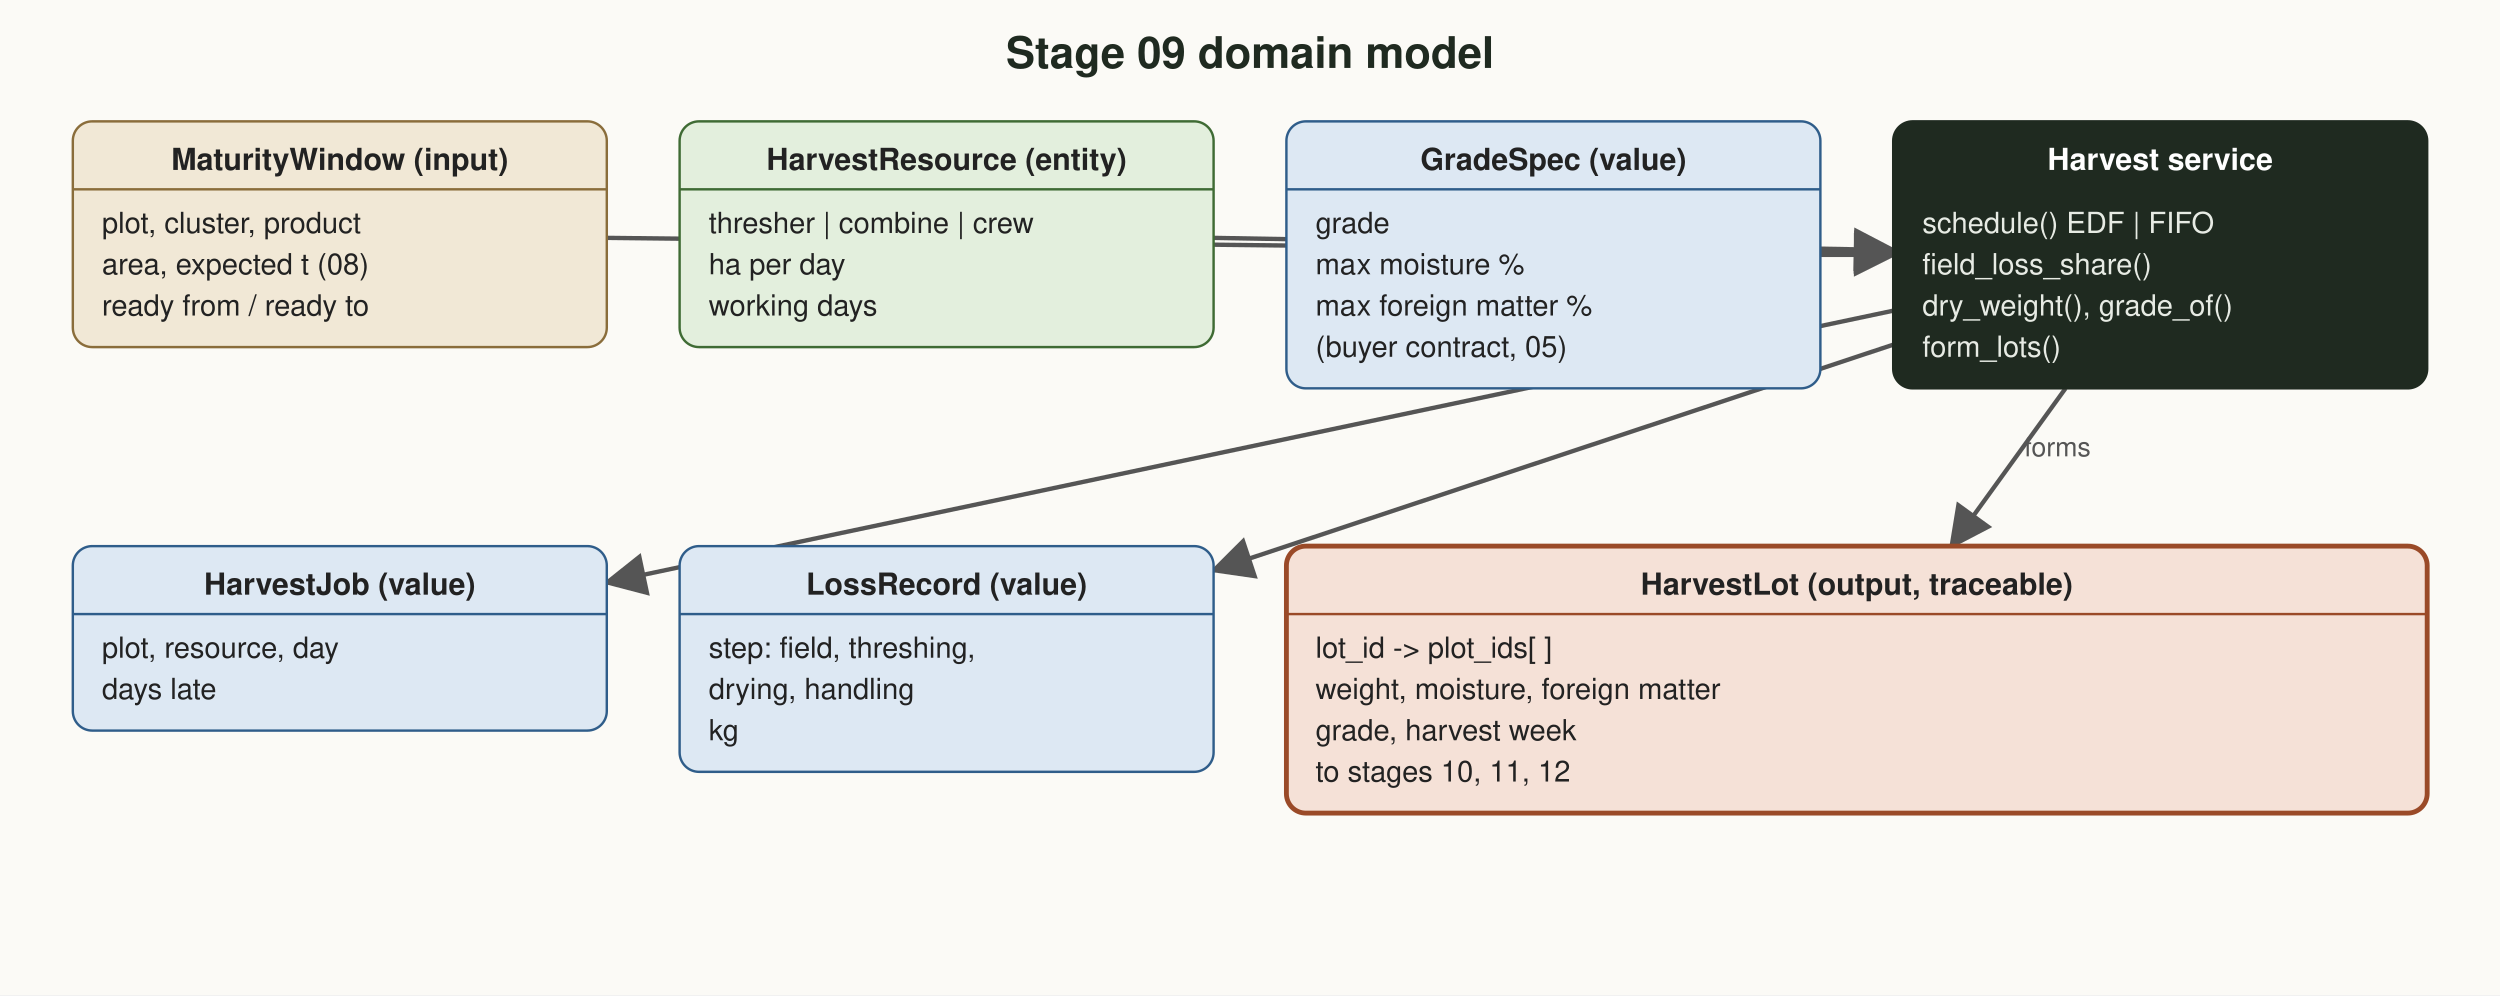
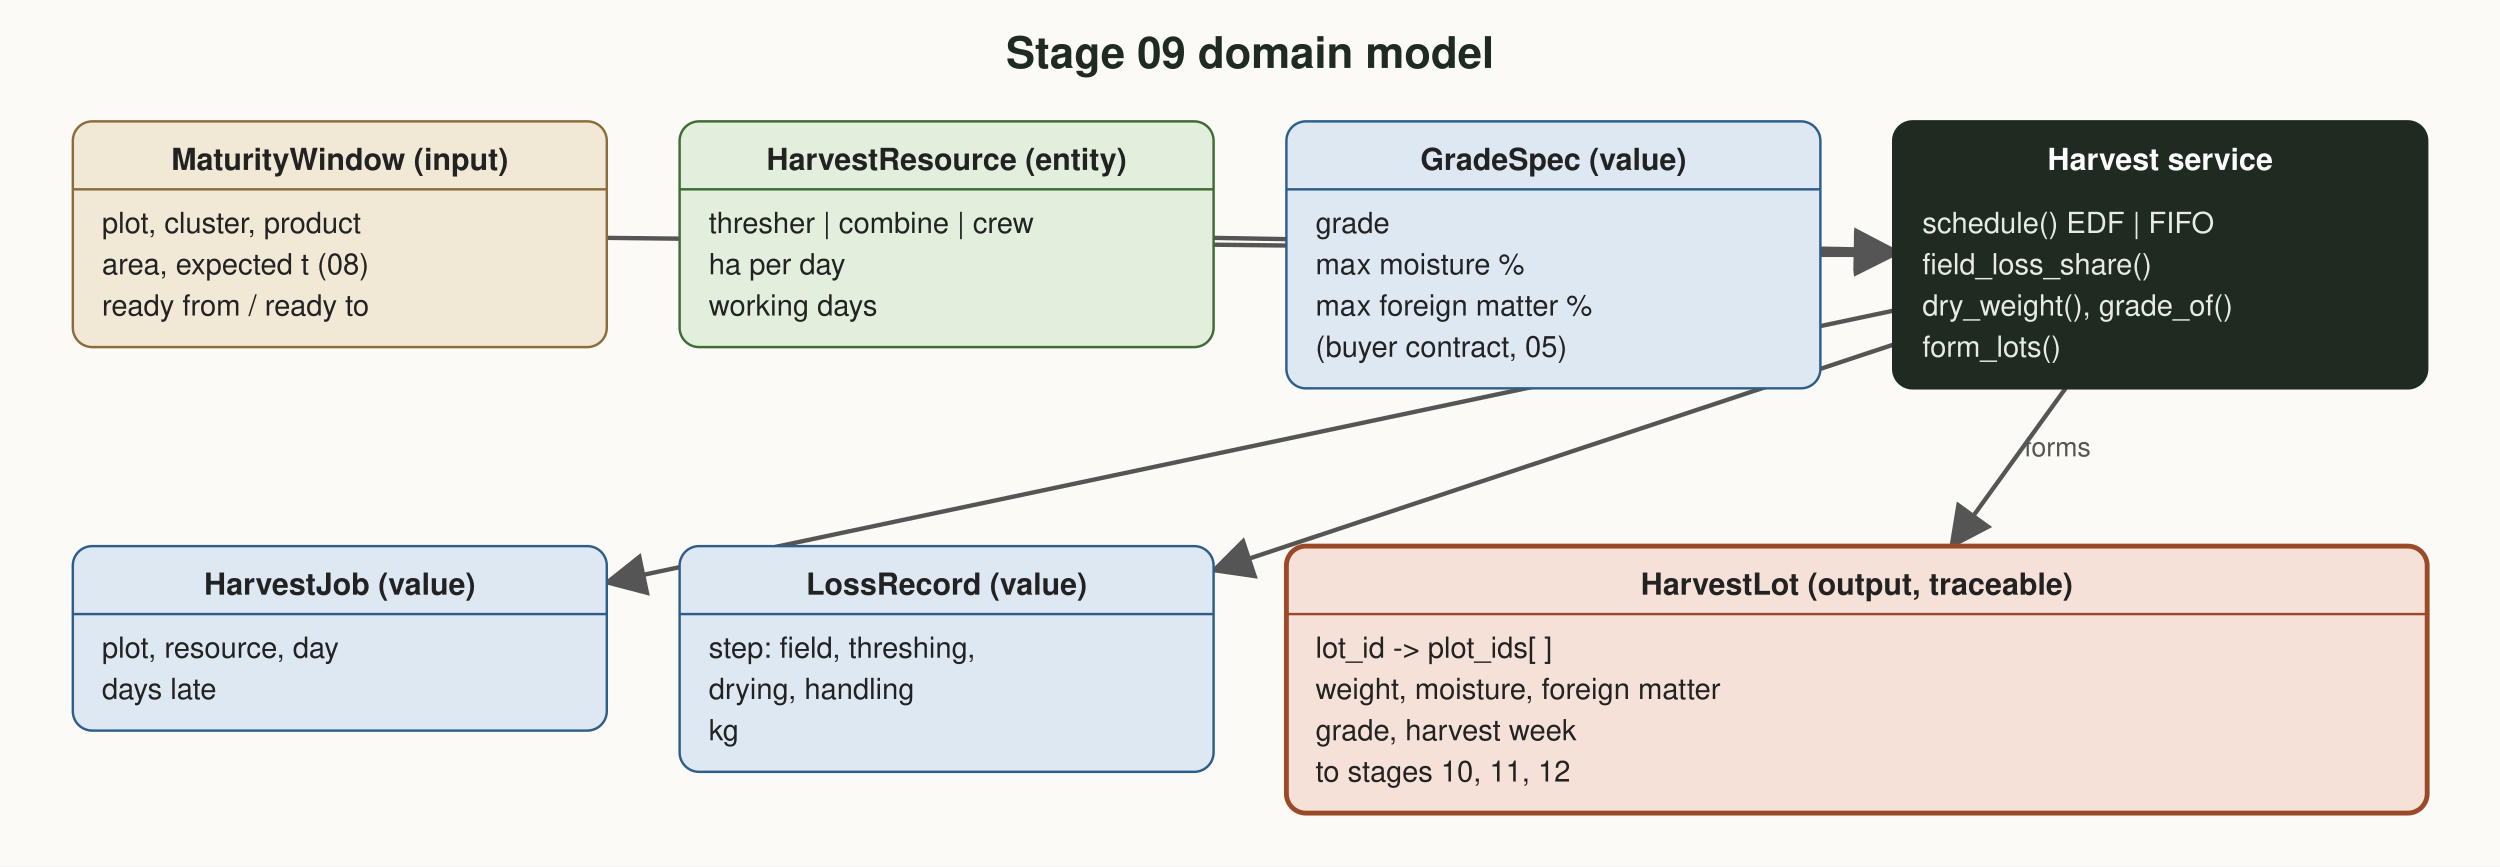
- <svg xmlns="http://www.w3.org/2000/svg" viewBox="0 0 1030 410" font-family="Helvetica, Arial, sans-serif">
-   <rect width="1030" height="410" fill="#fbfaf6" />
+ <svg xmlns="http://www.w3.org/2000/svg" viewBox="0 0 1030 357" font-family="Helvetica, Arial, sans-serif">
+   <rect width="1030" height="357" fill="#fbfaf6" />
  <defs>
    <marker id="a" markerWidth="10" markerHeight="10" refX="9" refY="5" orient="auto">
      <path d="M0,0 L10,5 L0,10 z" fill="#555" />
    </marker>
  </defs>
  <text x="515.0" y="28" text-anchor="middle" font-size="18" font-weight="bold" fill="#1f2a20">Stage 09 domain model</text>
  <line x1="250" y1="98" x2="780" y2="104" stroke="#555" stroke-width="1.8" marker-end="url(#a)" />
  <line x1="500" y1="98" x2="780" y2="103" stroke="#555" stroke-width="1.8" marker-end="url(#a)" />
  <line x1="750" y1="105" x2="780" y2="105" stroke="#555" stroke-width="1.8" marker-end="url(#a)" />
  <line x1="780" y1="128" x2="250" y2="240" stroke="#555" stroke-width="1.8" marker-end="url(#a)" />
  <line x1="780" y1="142" x2="500" y2="235" stroke="#555" stroke-width="1.8" marker-end="url(#a)" />
  <line x1="851" y1="160" x2="804" y2="225" stroke="#555" stroke-width="1.8" marker-end="url(#a)" />
  <text x="834" y="188" font-size="11" fill="#555">forms</text>
  <rect x="30" y="50" width="220" height="93" rx="8" fill="#f1e8d6" stroke="#8a6d3b" stroke-width="1" />
  <text x="140.0" y="70" text-anchor="middle" font-weight="bold" font-size="12.5" fill="#222">MaturityWindow (input)</text>
  <line x1="30" y1="78" x2="250" y2="78" stroke="#8a6d3b" />
  <text x="42" y="96" font-size="12" fill="#222">plot, cluster, product</text>
  <text x="42" y="113" font-size="12" fill="#222">area, expected t (08)</text>
  <text x="42" y="130" font-size="12" fill="#222">ready from / ready to</text>
  <rect x="280" y="50" width="220" height="93" rx="8" fill="#e3efdd" stroke="#3f6b34" stroke-width="1" />
  <text x="390.0" y="70" text-anchor="middle" font-weight="bold" font-size="12.5" fill="#222">HarvestResource (entity)</text>
  <line x1="280" y1="78" x2="500" y2="78" stroke="#3f6b34" />
  <text x="292" y="96" font-size="12" fill="#222">thresher | combine | crew</text>
  <text x="292" y="113" font-size="12" fill="#222">ha per day</text>
  <text x="292" y="130" font-size="12" fill="#222">working days</text>
  <rect x="530" y="50" width="220" height="110" rx="8" fill="#dde8f3" stroke="#2f5d8a" stroke-width="1" />
  <text x="640.0" y="70" text-anchor="middle" font-weight="bold" font-size="12.5" fill="#222">GradeSpec (value)</text>
  <line x1="530" y1="78" x2="750" y2="78" stroke="#2f5d8a" />
  <text x="542" y="96" font-size="12" fill="#222">grade</text>
  <text x="542" y="113" font-size="12" fill="#222">max moisture %</text>
  <text x="542" y="130" font-size="12" fill="#222">max foreign matter %</text>
  <text x="542" y="147" font-size="12" fill="#222">(buyer contract, 05)</text>
  <rect x="780" y="50" width="220" height="110" rx="8" fill="#1f2a20" stroke="#1f2a20" stroke-width="1" />
  <text x="890.0" y="70" text-anchor="middle" font-weight="bold" font-size="12.5" fill="#fff">Harvest service</text>
  <text x="792" y="96" font-size="12" fill="#e7ebe4">schedule() EDF | FIFO</text>
  <text x="792" y="113" font-size="12" fill="#e7ebe4">field_loss_share()</text>
  <text x="792" y="130" font-size="12" fill="#e7ebe4">dry_weight(), grade_of()</text>
  <text x="792" y="147" font-size="12" fill="#e7ebe4">form_lots()</text>
  <rect x="30" y="225" width="220" height="76" rx="8" fill="#dde8f3" stroke="#2f5d8a" stroke-width="1" />
  <text x="140.0" y="245" text-anchor="middle" font-weight="bold" font-size="12.5" fill="#222">HarvestJob (value)</text>
  <line x1="30" y1="253" x2="250" y2="253" stroke="#2f5d8a" />
  <text x="42" y="271" font-size="12" fill="#222">plot, resource, day</text>
  <text x="42" y="288" font-size="12" fill="#222">days late</text>
  <rect x="280" y="225" width="220" height="93" rx="8" fill="#dde8f3" stroke="#2f5d8a" stroke-width="1" />
  <text x="390.0" y="245" text-anchor="middle" font-weight="bold" font-size="12.5" fill="#222">LossRecord (value)</text>
  <line x1="280" y1="253" x2="500" y2="253" stroke="#2f5d8a" />
  <text x="292" y="271" font-size="12" fill="#222">step: field, threshing,</text>
  <text x="292" y="288" font-size="12" fill="#222">drying, handling</text>
  <text x="292" y="305" font-size="12" fill="#222">kg</text>
  <rect x="530" y="225" width="470" height="110" rx="8" fill="#f5e1d7" stroke="#9a4a28" stroke-width="2" />
  <text x="765.0" y="245" text-anchor="middle" font-weight="bold" font-size="12.5" fill="#222">HarvestLot (output, traceable)</text>
  <line x1="530" y1="253" x2="1000" y2="253" stroke="#9a4a28" />
  <text x="542" y="271" font-size="12" fill="#222">lot_id -&gt; plot_ids[ ]</text>
  <text x="542" y="288" font-size="12" fill="#222">weight, moisture, foreign matter</text>
  <text x="542" y="305" font-size="12" fill="#222">grade, harvest week</text>
  <text x="542" y="322" font-size="12" fill="#222">to stages 10, 11, 12</text>
</svg>
